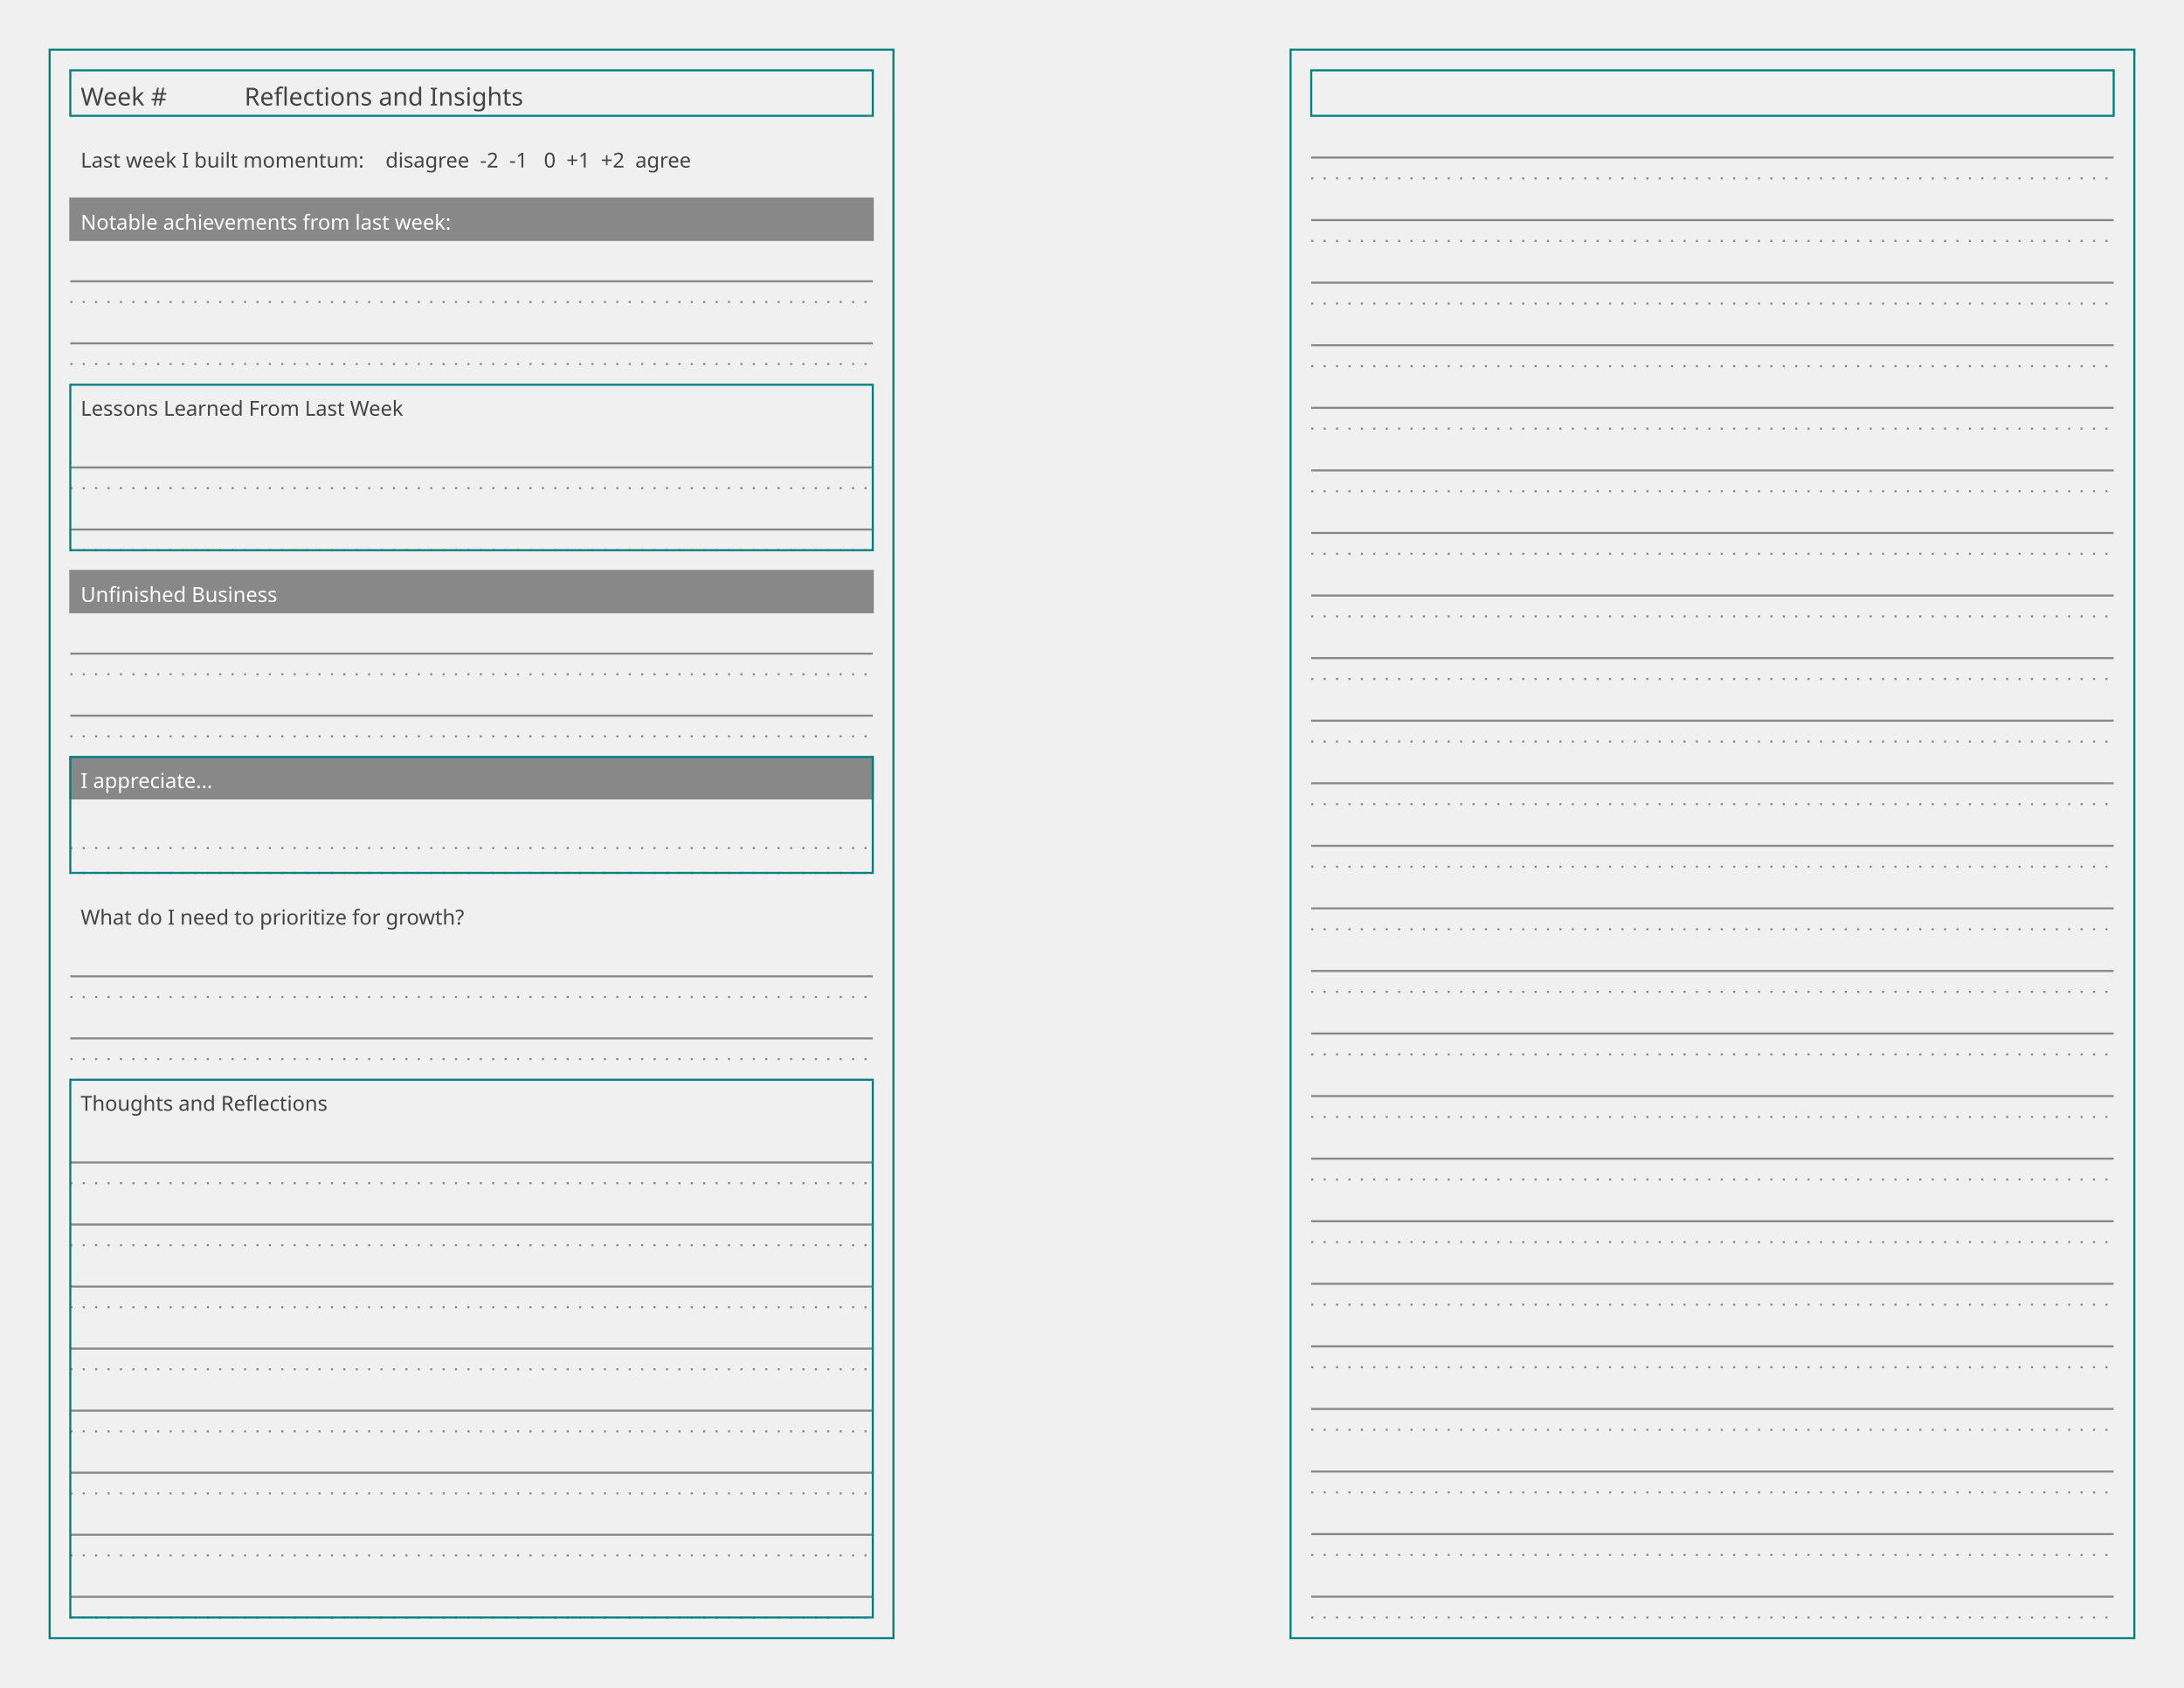
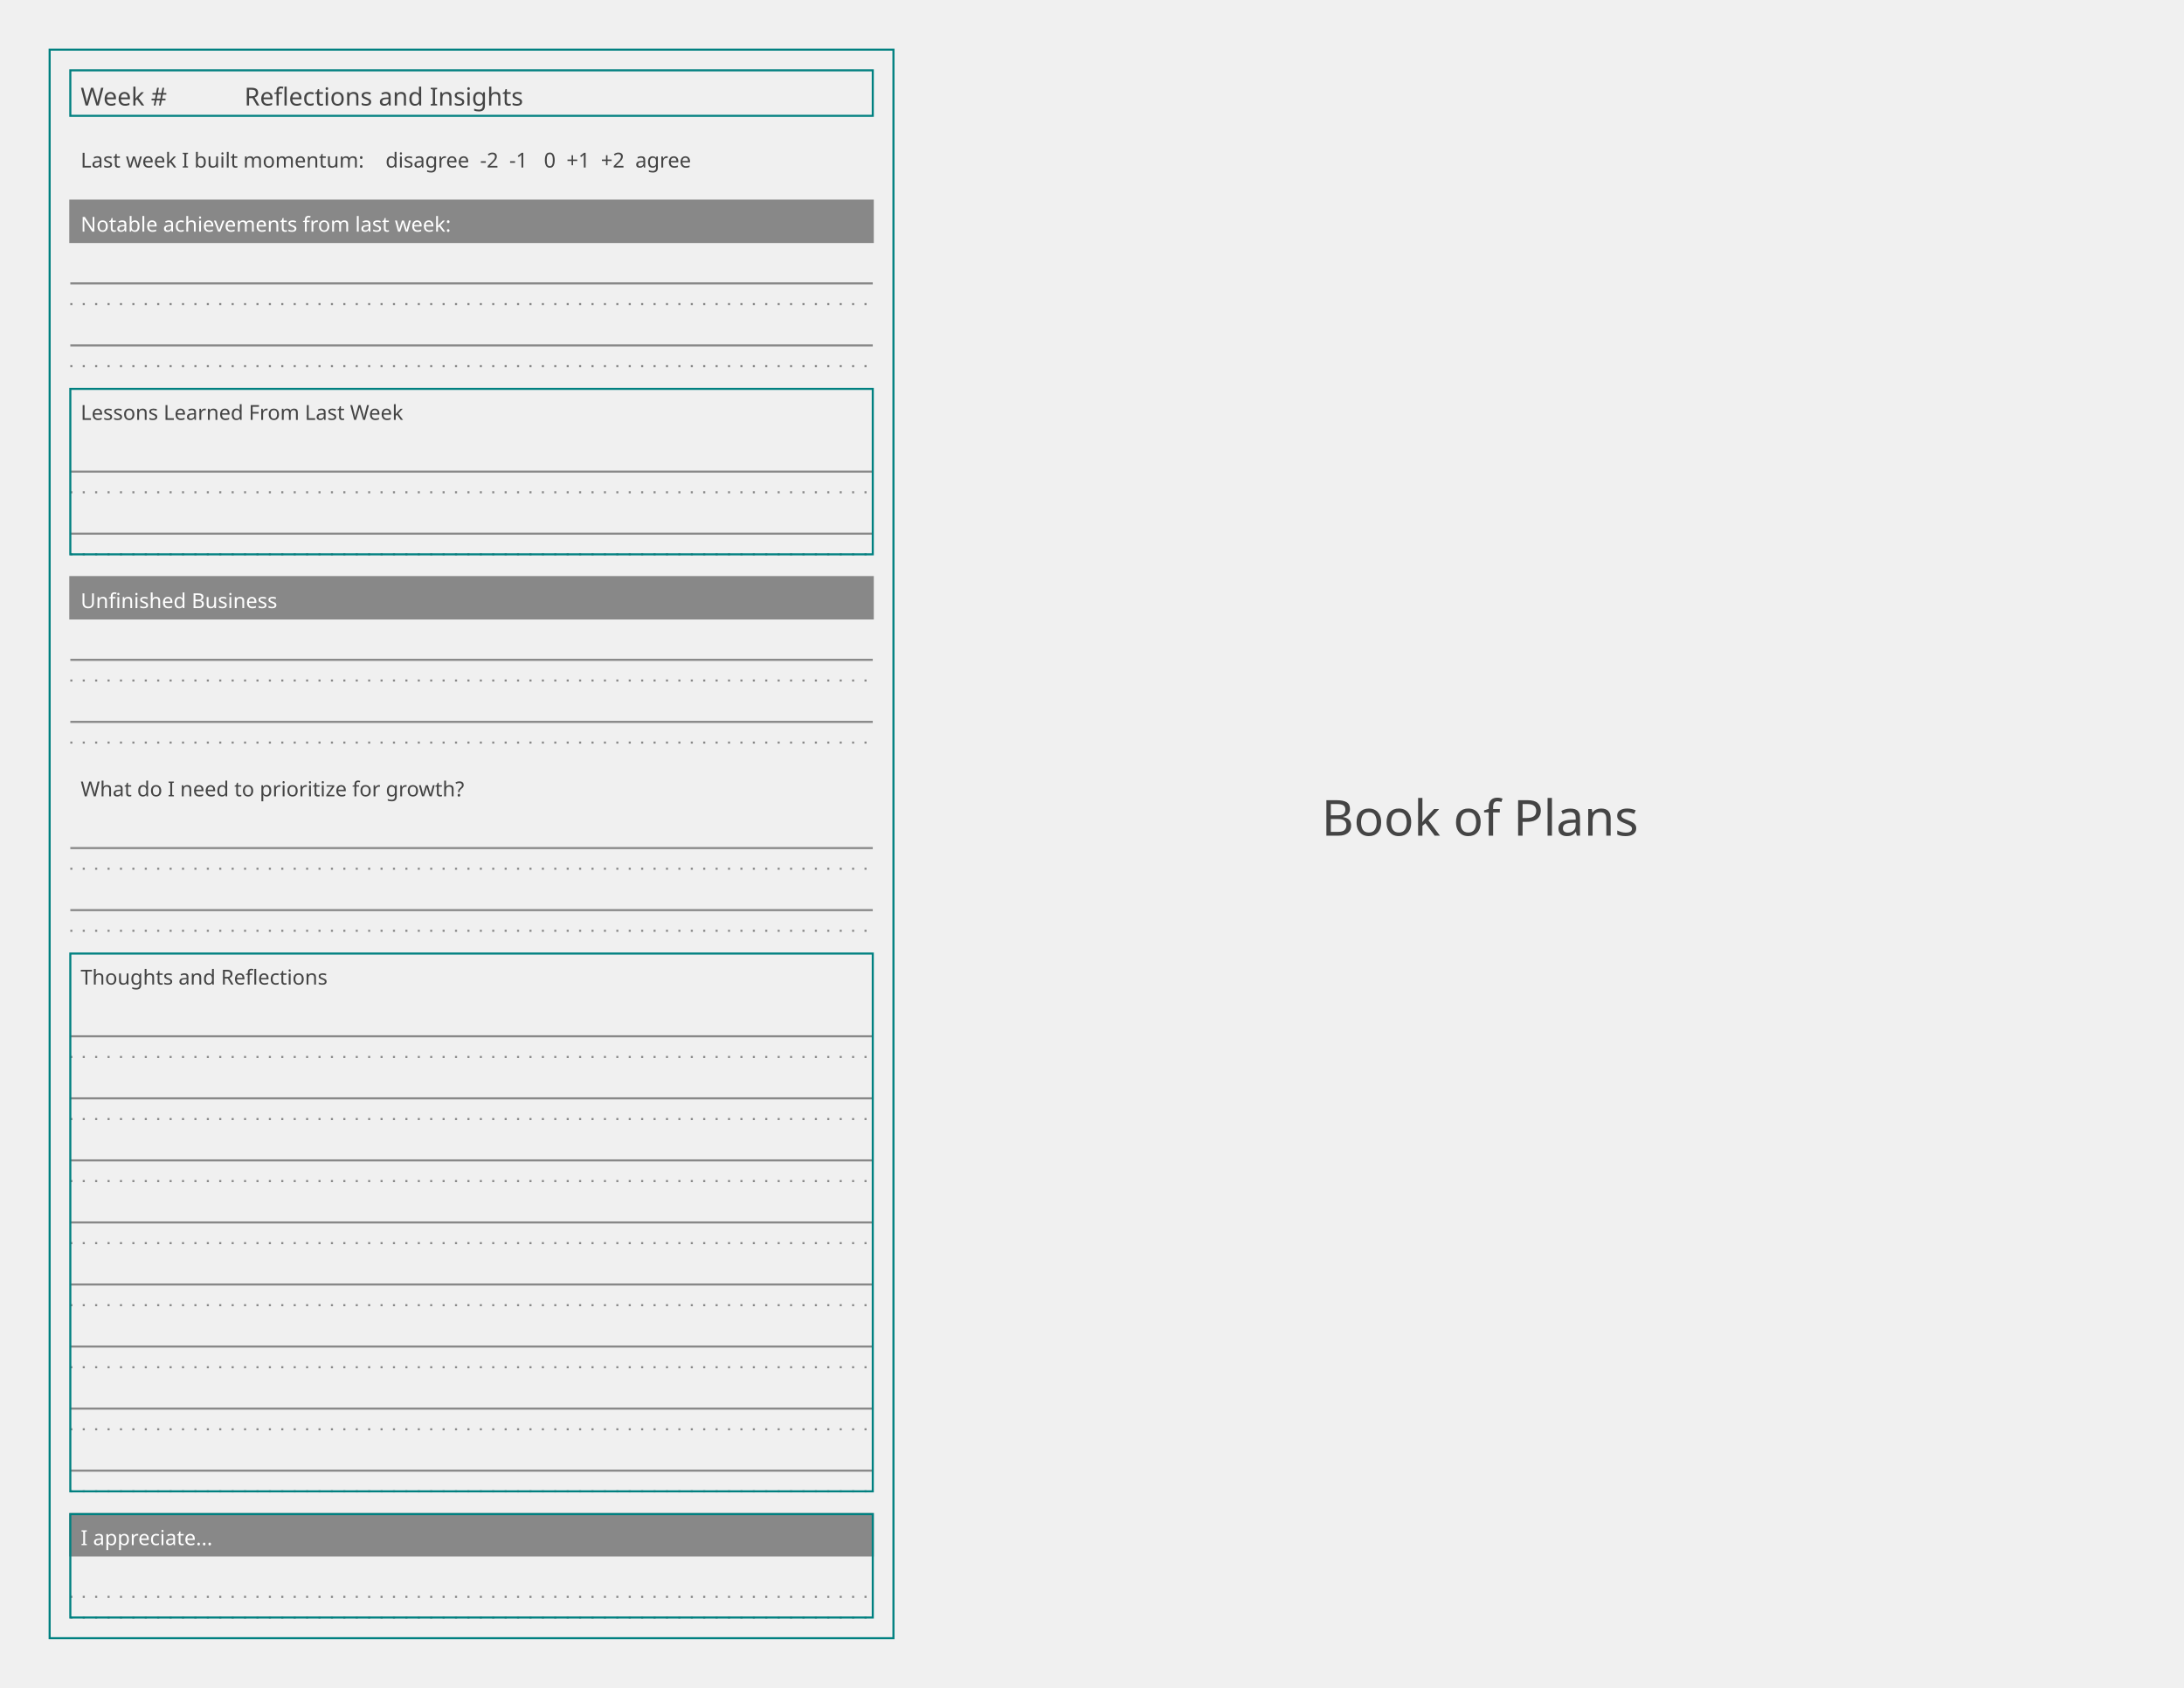
<svg xmlns="http://www.w3.org/2000/svg" baseProfile="tiny" height="8.5in" version="1.2" width="11in">
  <defs />
  <g transform="translate(24.0, 24.0)">
    <rect fill="none" height="768.0" stroke="#008080" width="408.0" x="0" y="0" />
    <g transform="translate(10, 10)">
      <rect fill="none" height="22" stroke="#008080" stroke-width="1" width="388.0" x="0" y="0" />
      <text alignment-baseline="text-after-edge" fill="#444444" font-family="Trebuchet MS" font-size="12" text-anchor="start" transform="translate(5,17)">Week #            Reflections and Insights</text>
    </g>
    <g transform="translate(10, 32)">
      <g transform="translate(0,10)">
        <text alignment-baseline="text-after-edge" fill="#444444" font-family="Ubuntu Mono" font-size="10" text-anchor="start" transform="translate(5,15)">Last week I built momentum:    disagree  -2  -1   0  +1  +2  agree</text>
      </g>
-       <g transform="translate(0,40)">
+       <g transform="translate(0,41.0)">
        <g>
          <g transform="translate(0,0)">
            <rect fill="#888888" height="20" stroke="#888888" stroke-width="1" width="388.0" x="0" y="0" />
            <text alignment-baseline="text-after-edge" fill="#ffffff" font-family="Trebuchet MS" font-size="10" text-anchor="start" transform="translate(5,15)">Notable achievements from last week:</text>
          </g>
          <g transform="translate(0,20)">
            <g>
              <line stroke="#888888" stroke-dasharray="1,5" stroke-width="1" transform="translate(0,30.0)" x1="0" x2="388.0" y1="0" y2="0" />
              <line stroke="#888888" stroke-dasharray="1,5" stroke-width="1" transform="translate(0,60.0)" x1="0" x2="388.0" y1="0" y2="0" />
            </g>
            <g>
              <line stroke="#888888" stroke-dasharray="1,0" stroke-width="1" transform="translate(0,20.0)" x1="0" x2="388.0" y1="0" y2="0" />
              <line stroke="#888888" stroke-dasharray="1,0" stroke-width="1" transform="translate(0,50.0)" x1="0" x2="388.0" y1="0" y2="0" />
            </g>
          </g>
        </g>
      </g>
-       <g transform="translate(0,130)">
+       <g transform="translate(0,132.0)">
        <g>
          <g transform="translate(0,0)">
            <text alignment-baseline="text-after-edge" fill="#444444" font-family="Trebuchet MS" font-size="10" text-anchor="start" transform="translate(5,15)">Lessons Learned From Last Week</text>
          </g>
          <g transform="translate(0,20)">
            <g>
              <line stroke="#888888" stroke-dasharray="1,5" stroke-width="1" transform="translate(0,30.0)" x1="0" x2="388.0" y1="0" y2="0" />
              <line stroke="#888888" stroke-dasharray="1,5" stroke-width="1" transform="translate(0,60.0)" x1="0" x2="388.0" y1="0" y2="0" />
            </g>
            <g>
              <line stroke="#888888" stroke-dasharray="1,0" stroke-width="1" transform="translate(0,20.0)" x1="0" x2="388.0" y1="0" y2="0" />
              <line stroke="#888888" stroke-dasharray="1,0" stroke-width="1" transform="translate(0,50.0)" x1="0" x2="388.0" y1="0" y2="0" />
            </g>
          </g>
        </g>
        <rect fill="none" height="80" stroke="#008080" stroke-width="1" width="388.0" x="0" y="0" />
      </g>
-       <g transform="translate(0,220)">
+       <g transform="translate(0,223.0)">
        <g>
          <g transform="translate(0,0)">
            <rect fill="#888888" height="20" stroke="#888888" stroke-width="1" width="388.0" x="0" y="0" />
            <text alignment-baseline="text-after-edge" fill="#ffffff" font-family="Trebuchet MS" font-size="10" text-anchor="start" transform="translate(5,15)">Unfinished Business</text>
          </g>
          <g transform="translate(0,20)">
            <g>
              <line stroke="#888888" stroke-dasharray="1,5" stroke-width="1" transform="translate(0,30.0)" x1="0" x2="388.0" y1="0" y2="0" />
              <line stroke="#888888" stroke-dasharray="1,5" stroke-width="1" transform="translate(0,60.0)" x1="0" x2="388.0" y1="0" y2="0" />
            </g>
            <g>
              <line stroke="#888888" stroke-dasharray="1,0" stroke-width="1" transform="translate(0,20.0)" x1="0" x2="388.0" y1="0" y2="0" />
              <line stroke="#888888" stroke-dasharray="1,0" stroke-width="1" transform="translate(0,50.0)" x1="0" x2="388.0" y1="0" y2="0" />
            </g>
          </g>
        </g>
      </g>
-       <g transform="translate(0,310)">
-         <g>
-           <g transform="translate(0,0)">
-             <rect fill="#888888" height="20" stroke="#888888" stroke-width="1" width="388.0" x="0" y="0" />
-             <text alignment-baseline="text-after-edge" fill="#ffffff" font-family="Trebuchet MS" font-size="10" text-anchor="start" transform="translate(5,15)">I appreciate...</text>
-           </g>
-           <g transform="translate(0,20)">
-             <g>
-               <line stroke="#888888" stroke-dasharray="1,5" stroke-width="1" transform="translate(0,36.0)" x1="0" x2="388.0" y1="0" y2="0" />
-             </g>
-             <g>
-               <line stroke="#888888" stroke-dasharray="1,5" stroke-width="1" transform="translate(0,24.0)" x1="0" x2="388.0" y1="0" y2="0" />
-             </g>
-           </g>
-         </g>
-         <rect fill="none" height="56.0" stroke="#008080" stroke-width="1" width="388.0" x="0" y="0" />
-       </g>
-       <g transform="translate(0,376.0)">
+       <g transform="translate(0,314.0)">
        <g>
          <g transform="translate(0,0)">
            <text alignment-baseline="text-after-edge" fill="#444444" font-family="Ubuntu Mono" font-size="10" text-anchor="start" transform="translate(5,15)">What do I need to prioritize for growth?</text>
          </g>
          <g transform="translate(0,20)">
            <g>
              <line stroke="#888888" stroke-dasharray="1,5" stroke-width="1" transform="translate(0,30.0)" x1="0" x2="388.0" y1="0" y2="0" />
              <line stroke="#888888" stroke-dasharray="1,5" stroke-width="1" transform="translate(0,60.0)" x1="0" x2="388.0" y1="0" y2="0" />
            </g>
            <g>
              <line stroke="#888888" stroke-dasharray="1,0" stroke-width="1" transform="translate(0,20.0)" x1="0" x2="388.0" y1="0" y2="0" />
              <line stroke="#888888" stroke-dasharray="1,0" stroke-width="1" transform="translate(0,50.0)" x1="0" x2="388.0" y1="0" y2="0" />
            </g>
          </g>
        </g>
      </g>
-       <g transform="translate(0,466.0)">
+       <g transform="translate(0,405.0)">
        <g>
          <g transform="translate(0,0)">
            <text alignment-baseline="text-after-edge" fill="#444444" font-family="Ubuntu Mono" font-size="10" text-anchor="start" transform="translate(5,15)">Thoughts and Reflections</text>
          </g>
          <g transform="translate(0,20)">
            <g>
              <line stroke="#888888" stroke-dasharray="1,5" stroke-width="1" transform="translate(0,30.0)" x1="0" x2="388.0" y1="0" y2="0" />
              <line stroke="#888888" stroke-dasharray="1,5" stroke-width="1" transform="translate(0,60.0)" x1="0" x2="388.0" y1="0" y2="0" />
              <line stroke="#888888" stroke-dasharray="1,5" stroke-width="1" transform="translate(0,90.0)" x1="0" x2="388.0" y1="0" y2="0" />
              <line stroke="#888888" stroke-dasharray="1,5" stroke-width="1" transform="translate(0,120.0)" x1="0" x2="388.0" y1="0" y2="0" />
              <line stroke="#888888" stroke-dasharray="1,5" stroke-width="1" transform="translate(0,150.0)" x1="0" x2="388.0" y1="0" y2="0" />
              <line stroke="#888888" stroke-dasharray="1,5" stroke-width="1" transform="translate(0,180.0)" x1="0" x2="388.0" y1="0" y2="0" />
              <line stroke="#888888" stroke-dasharray="1,5" stroke-width="1" transform="translate(0,210.0)" x1="0" x2="388.0" y1="0" y2="0" />
              <line stroke="#888888" stroke-dasharray="1,5" stroke-width="1" transform="translate(0,240.0)" x1="0" x2="388.0" y1="0" y2="0" />
            </g>
            <g>
              <line stroke="#888888" stroke-dasharray="1,0" stroke-width="1" transform="translate(0,20.0)" x1="0" x2="388.0" y1="0" y2="0" />
              <line stroke="#888888" stroke-dasharray="1,0" stroke-width="1" transform="translate(0,50.0)" x1="0" x2="388.0" y1="0" y2="0" />
              <line stroke="#888888" stroke-dasharray="1,0" stroke-width="1" transform="translate(0,80.0)" x1="0" x2="388.0" y1="0" y2="0" />
              <line stroke="#888888" stroke-dasharray="1,0" stroke-width="1" transform="translate(0,110.0)" x1="0" x2="388.0" y1="0" y2="0" />
              <line stroke="#888888" stroke-dasharray="1,0" stroke-width="1" transform="translate(0,140.0)" x1="0" x2="388.0" y1="0" y2="0" />
              <line stroke="#888888" stroke-dasharray="1,0" stroke-width="1" transform="translate(0,170.0)" x1="0" x2="388.0" y1="0" y2="0" />
              <line stroke="#888888" stroke-dasharray="1,0" stroke-width="1" transform="translate(0,200.0)" x1="0" x2="388.0" y1="0" y2="0" />
              <line stroke="#888888" stroke-dasharray="1,0" stroke-width="1" transform="translate(0,230.0)" x1="0" x2="388.0" y1="0" y2="0" />
            </g>
          </g>
        </g>
        <rect fill="none" height="260" stroke="#008080" stroke-width="1" width="388.0" x="0" y="0" />
      </g>
+       <g transform="translate(0,676.0)">
+         <g>
+           <g transform="translate(0,0)">
+             <rect fill="#888888" height="20" stroke="#888888" stroke-width="1" width="388.0" x="0" y="0" />
+             <text alignment-baseline="text-after-edge" fill="#ffffff" font-family="Trebuchet MS" font-size="10" text-anchor="start" transform="translate(5,15)">I appreciate...</text>
+           </g>
+           <g transform="translate(0,20)">
+             <g>
+               <line stroke="#888888" stroke-dasharray="1,5" stroke-width="1" transform="translate(0,30.0)" x1="0" x2="388.0" y1="0" y2="0" />
+             </g>
+             <g>
+               <line stroke="#888888" stroke-dasharray="1,5" stroke-width="1" transform="translate(0,20.0)" x1="0" x2="388.0" y1="0" y2="0" />
+             </g>
+           </g>
+         </g>
+         <rect fill="none" height="50" stroke="#008080" stroke-width="1" width="388.0" x="0" y="0" />
+       </g>
    </g>
  </g>
  <g transform="translate(624.0, 24.0)">
-     <rect fill="none" height="768.0" stroke="#008080" width="408.0" x="0" y="0" />
    <g transform="translate(10, 10)">
-       <rect fill="none" height="22" stroke="#008080" stroke-width="1" width="388.0" x="0" y="0" />
-       <text alignment-baseline="text-after-edge" fill="#444444" font-family="Trebuchet MS" font-size="12" text-anchor="start" transform="translate(5,17)" />
-     </g>
-     <g transform="translate(10, 32)">
      <g transform="translate(0,0)">
-         <g>
-           <line stroke="#888888" stroke-dasharray="1,5" stroke-width="1" transform="translate(0,30.25)" x1="0" x2="388.0" y1="0" y2="0" />
-           <line stroke="#888888" stroke-dasharray="1,5" stroke-width="1" transform="translate(0,60.5)" x1="0" x2="388.0" y1="0" y2="0" />
-           <line stroke="#888888" stroke-dasharray="1,5" stroke-width="1" transform="translate(0,90.75)" x1="0" x2="388.0" y1="0" y2="0" />
-           <line stroke="#888888" stroke-dasharray="1,5" stroke-width="1" transform="translate(0,121.0)" x1="0" x2="388.0" y1="0" y2="0" />
-           <line stroke="#888888" stroke-dasharray="1,5" stroke-width="1" transform="translate(0,151.25)" x1="0" x2="388.0" y1="0" y2="0" />
-           <line stroke="#888888" stroke-dasharray="1,5" stroke-width="1" transform="translate(0,181.5)" x1="0" x2="388.0" y1="0" y2="0" />
-           <line stroke="#888888" stroke-dasharray="1,5" stroke-width="1" transform="translate(0,211.75)" x1="0" x2="388.0" y1="0" y2="0" />
-           <line stroke="#888888" stroke-dasharray="1,5" stroke-width="1" transform="translate(0,242.0)" x1="0" x2="388.0" y1="0" y2="0" />
-           <line stroke="#888888" stroke-dasharray="1,5" stroke-width="1" transform="translate(0,272.25)" x1="0" x2="388.0" y1="0" y2="0" />
-           <line stroke="#888888" stroke-dasharray="1,5" stroke-width="1" transform="translate(0,302.5)" x1="0" x2="388.0" y1="0" y2="0" />
-           <line stroke="#888888" stroke-dasharray="1,5" stroke-width="1" transform="translate(0,332.75)" x1="0" x2="388.0" y1="0" y2="0" />
-           <line stroke="#888888" stroke-dasharray="1,5" stroke-width="1" transform="translate(0,363.0)" x1="0" x2="388.0" y1="0" y2="0" />
-           <line stroke="#888888" stroke-dasharray="1,5" stroke-width="1" transform="translate(0,393.25)" x1="0" x2="388.0" y1="0" y2="0" />
-           <line stroke="#888888" stroke-dasharray="1,5" stroke-width="1" transform="translate(0,423.5)" x1="0" x2="388.0" y1="0" y2="0" />
-           <line stroke="#888888" stroke-dasharray="1,5" stroke-width="1" transform="translate(0,453.75)" x1="0" x2="388.0" y1="0" y2="0" />
-           <line stroke="#888888" stroke-dasharray="1,5" stroke-width="1" transform="translate(0,484.0)" x1="0" x2="388.0" y1="0" y2="0" />
-           <line stroke="#888888" stroke-dasharray="1,5" stroke-width="1" transform="translate(0,514.25)" x1="0" x2="388.0" y1="0" y2="0" />
-           <line stroke="#888888" stroke-dasharray="1,5" stroke-width="1" transform="translate(0,544.5)" x1="0" x2="388.0" y1="0" y2="0" />
-           <line stroke="#888888" stroke-dasharray="1,5" stroke-width="1" transform="translate(0,574.75)" x1="0" x2="388.0" y1="0" y2="0" />
-           <line stroke="#888888" stroke-dasharray="1,5" stroke-width="1" transform="translate(0,605.0)" x1="0" x2="388.0" y1="0" y2="0" />
-           <line stroke="#888888" stroke-dasharray="1,5" stroke-width="1" transform="translate(0,635.25)" x1="0" x2="388.0" y1="0" y2="0" />
-           <line stroke="#888888" stroke-dasharray="1,5" stroke-width="1" transform="translate(0,665.5)" x1="0" x2="388.0" y1="0" y2="0" />
-           <line stroke="#888888" stroke-dasharray="1,5" stroke-width="1" transform="translate(0,695.75)" x1="0" x2="388.0" y1="0" y2="0" />
-           <line stroke="#888888" stroke-dasharray="1,5" stroke-width="1" transform="translate(0,726.0)" x1="0" x2="388.0" y1="0" y2="0" />
-         </g>
-         <g>
-           <line stroke="#888888" stroke-dasharray="1,0" stroke-width="1" transform="translate(0,20.16667)" x1="0" x2="388.0" y1="0" y2="0" />
-           <line stroke="#888888" stroke-dasharray="1,0" stroke-width="1" transform="translate(0,50.41667)" x1="0" x2="388.0" y1="0" y2="0" />
-           <line stroke="#888888" stroke-dasharray="1,0" stroke-width="1" transform="translate(0,80.66667)" x1="0" x2="388.0" y1="0" y2="0" />
-           <line stroke="#888888" stroke-dasharray="1,0" stroke-width="1" transform="translate(0,110.9167)" x1="0" x2="388.0" y1="0" y2="0" />
-           <line stroke="#888888" stroke-dasharray="1,0" stroke-width="1" transform="translate(0,141.1667)" x1="0" x2="388.0" y1="0" y2="0" />
-           <line stroke="#888888" stroke-dasharray="1,0" stroke-width="1" transform="translate(0,171.4167)" x1="0" x2="388.0" y1="0" y2="0" />
-           <line stroke="#888888" stroke-dasharray="1,0" stroke-width="1" transform="translate(0,201.6667)" x1="0" x2="388.0" y1="0" y2="0" />
-           <line stroke="#888888" stroke-dasharray="1,0" stroke-width="1" transform="translate(0,231.9167)" x1="0" x2="388.0" y1="0" y2="0" />
-           <line stroke="#888888" stroke-dasharray="1,0" stroke-width="1" transform="translate(0,262.1667)" x1="0" x2="388.0" y1="0" y2="0" />
-           <line stroke="#888888" stroke-dasharray="1,0" stroke-width="1" transform="translate(0,292.4167)" x1="0" x2="388.0" y1="0" y2="0" />
-           <line stroke="#888888" stroke-dasharray="1,0" stroke-width="1" transform="translate(0,322.6667)" x1="0" x2="388.0" y1="0" y2="0" />
-           <line stroke="#888888" stroke-dasharray="1,0" stroke-width="1" transform="translate(0,352.9167)" x1="0" x2="388.0" y1="0" y2="0" />
-           <line stroke="#888888" stroke-dasharray="1,0" stroke-width="1" transform="translate(0,383.1667)" x1="0" x2="388.0" y1="0" y2="0" />
-           <line stroke="#888888" stroke-dasharray="1,0" stroke-width="1" transform="translate(0,413.4167)" x1="0" x2="388.0" y1="0" y2="0" />
-           <line stroke="#888888" stroke-dasharray="1,0" stroke-width="1" transform="translate(0,443.6667)" x1="0" x2="388.0" y1="0" y2="0" />
-           <line stroke="#888888" stroke-dasharray="1,0" stroke-width="1" transform="translate(0,473.9167)" x1="0" x2="388.0" y1="0" y2="0" />
-           <line stroke="#888888" stroke-dasharray="1,0" stroke-width="1" transform="translate(0,504.1667)" x1="0" x2="388.0" y1="0" y2="0" />
-           <line stroke="#888888" stroke-dasharray="1,0" stroke-width="1" transform="translate(0,534.4167)" x1="0" x2="388.0" y1="0" y2="0" />
-           <line stroke="#888888" stroke-dasharray="1,0" stroke-width="1" transform="translate(0,564.6667)" x1="0" x2="388.0" y1="0" y2="0" />
-           <line stroke="#888888" stroke-dasharray="1,0" stroke-width="1" transform="translate(0,594.9167)" x1="0" x2="388.0" y1="0" y2="0" />
-           <line stroke="#888888" stroke-dasharray="1,0" stroke-width="1" transform="translate(0,625.1667)" x1="0" x2="388.0" y1="0" y2="0" />
-           <line stroke="#888888" stroke-dasharray="1,0" stroke-width="1" transform="translate(0,655.4167)" x1="0" x2="388.0" y1="0" y2="0" />
-           <line stroke="#888888" stroke-dasharray="1,0" stroke-width="1" transform="translate(0,685.6667)" x1="0" x2="388.0" y1="0" y2="0" />
-           <line stroke="#888888" stroke-dasharray="1,0" stroke-width="1" transform="translate(0,715.9167)" x1="0" x2="388.0" y1="0" y2="0" />
-         </g>
+         <text alignment-baseline="text-after-edge" fill="#444444" font-family="Ubuntu Mono" font-size="10" text-anchor="start" transform="translate(0,341.0)" />
+       </g>
+       <g transform="translate(0,341.0)">
+         <text alignment-baseline="text-after-edge" fill="#444444" font-family="Trebuchet MS" font-size="24" text-anchor="start" transform="translate(5,29)">Book of Plans</text>
+       </g>
+       <g transform="translate(0,375.0)">
+         <text alignment-baseline="text-after-edge" fill="#444444" font-family="Ubuntu Mono" font-size="10" text-anchor="start" transform="translate(0,341.0)" />
      </g>
    </g>
  </g>
</svg>
